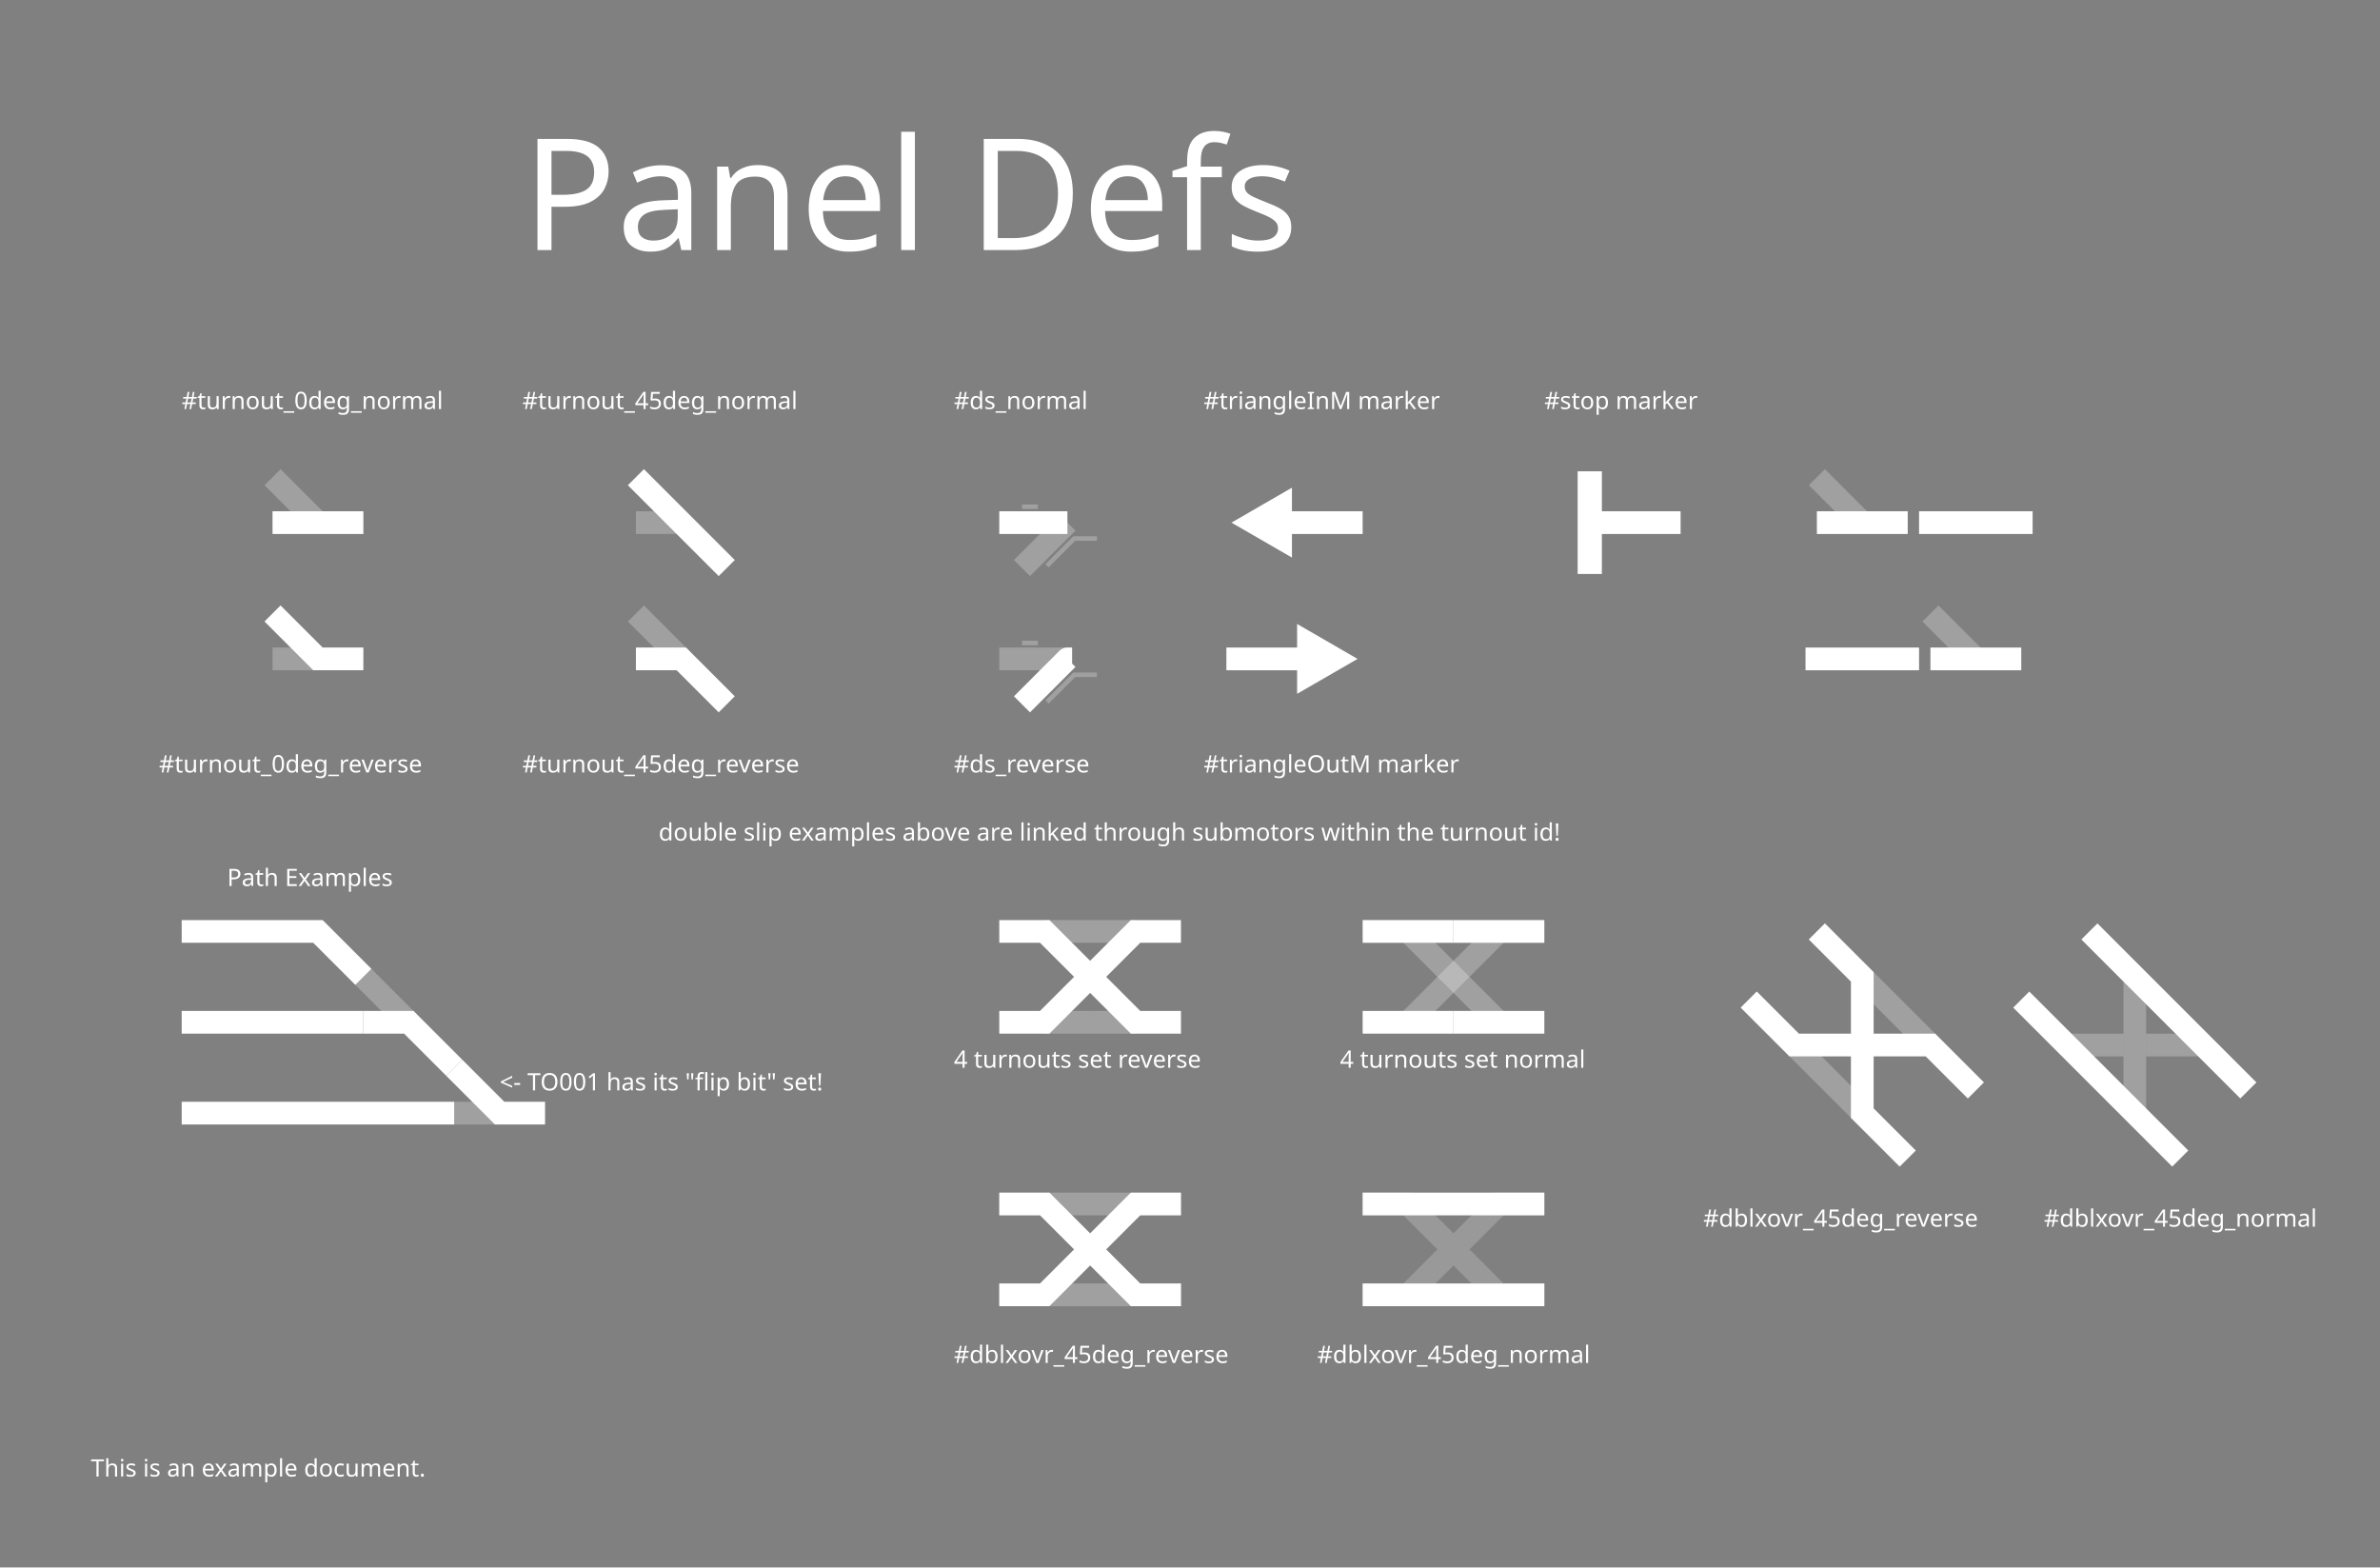
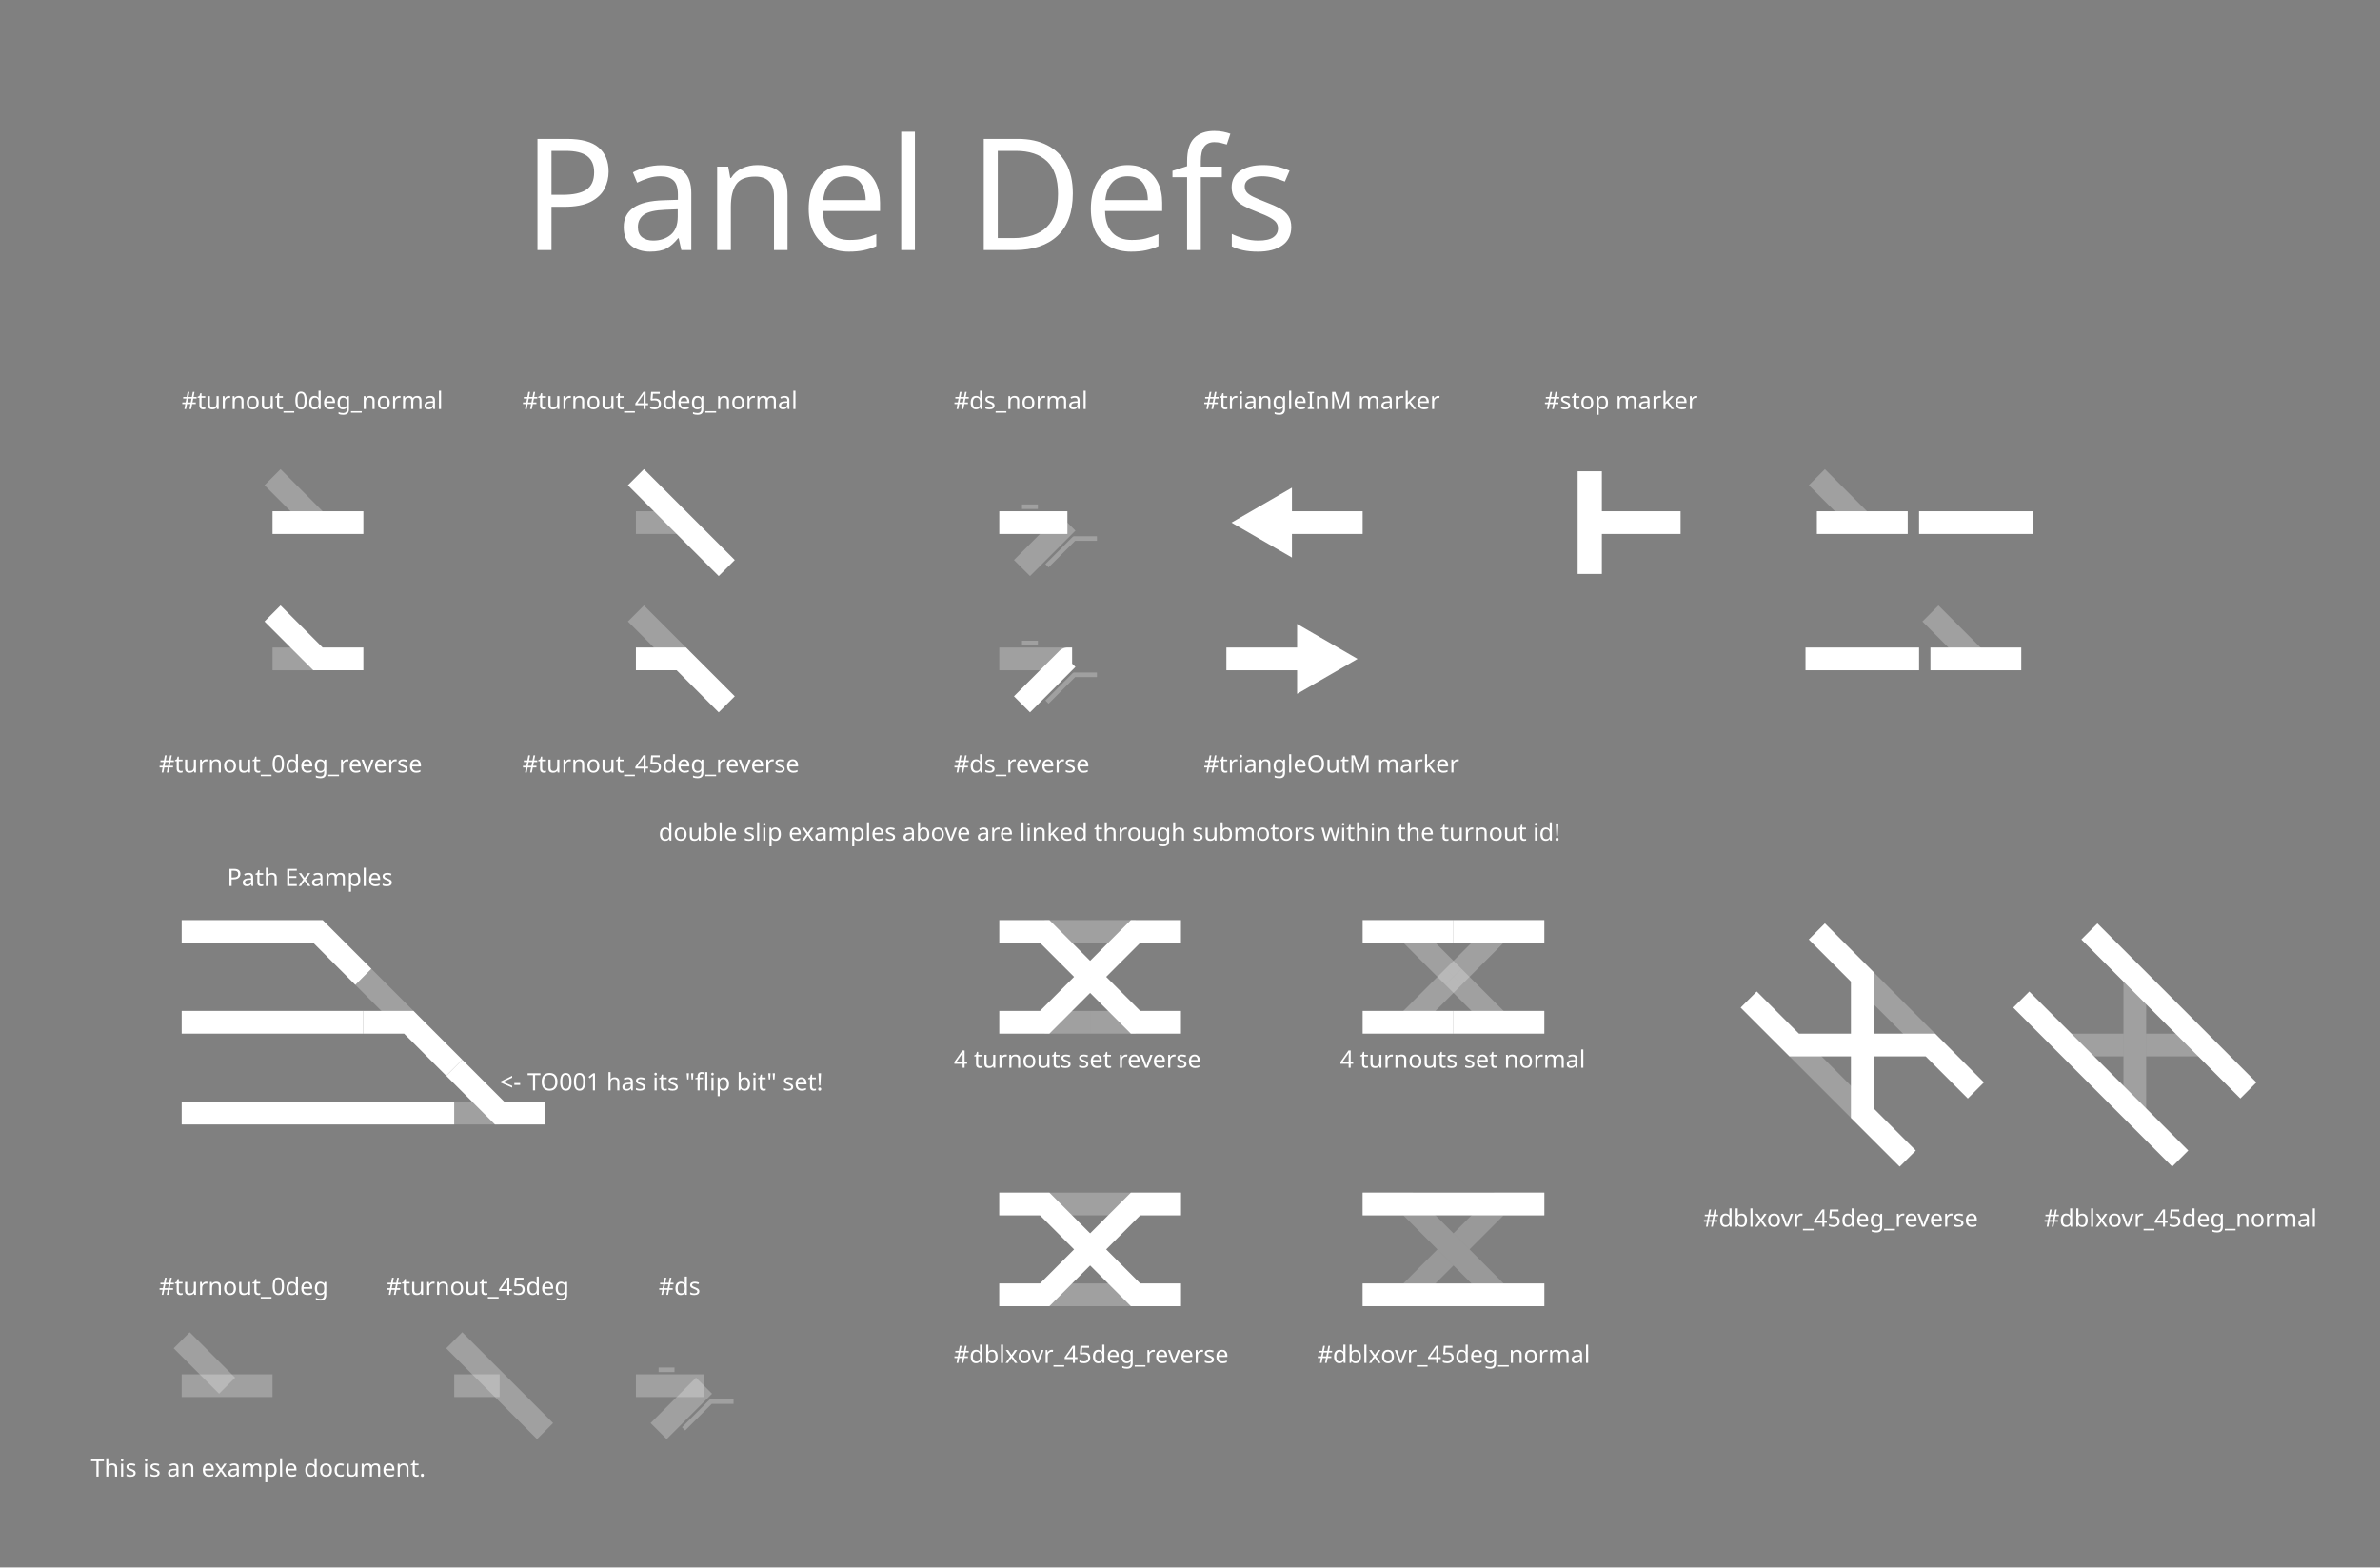
<svg xmlns="http://www.w3.org/2000/svg" xmlns:xlink="http://www.w3.org/1999/xlink" width="1047.958" height="690.115" id="svg2" version="1.1">
  <defs id="defs4">
    <linearGradient id="linearGradient5066">
      <stop style="stop-color:#000000;stop-opacity:0.188;" offset="0" id="stop5068" />
      <stop style="stop-color:#000000;stop-opacity:0;" offset="1" id="stop5070" />
    </linearGradient>
    <linearGradient id="linearGradient4692">
      <stop id="stop4694" offset="0" style="stop-color:#ffffff;stop-opacity:0.753;" />
      <stop id="stop4696" offset="1" style="stop-color:#ffffff;stop-opacity:0;" />
    </linearGradient>
    <linearGradient id="linearGradient4186">
      <stop style="stop-color:#808080;stop-opacity:1;" offset="0" id="stop4188" />
      <stop style="stop-color:#000000;stop-opacity:0;" offset="1" id="stop4190" />
    </linearGradient>
    <linearGradient id="linearGradient4137" paint="solid">
      <stop style="stop-color:#00ff00;stop-opacity:1;" offset="0" id="stop4139" />
    </linearGradient>
    <linearGradient xlink:href="#linearGradient4186" id="linearGradient4976" gradientUnits="userSpaceOnUse" x1="39.5" y1="75.114" x2="70.5" y2="75.114" />
    <linearGradient xlink:href="#linearGradient4186" id="linearGradient4978" gradientUnits="userSpaceOnUse" x1="39.5" y1="75.114" x2="70.5" y2="75.114" />
    <radialGradient xlink:href="#linearGradient4692" id="radialGradient5060" gradientUnits="userSpaceOnUse" cx="55" cy="75.114" fx="55" fy="75.114" r="15" />
    <radialGradient xlink:href="#linearGradient5066" id="radialGradient5064" gradientUnits="userSpaceOnUse" cx="55" cy="75.114" fx="55" fy="75.114" r="15" />
    <radialGradient xlink:href="#linearGradient4692" id="radialGradient4247" gradientUnits="userSpaceOnUse" cx="55" cy="75.114" fx="55" fy="75.114" r="15" />
    <radialGradient xlink:href="#linearGradient5066" id="radialGradient4249" gradientUnits="userSpaceOnUse" cx="55" cy="75.114" fx="55" fy="75.114" r="15" />
    <radialGradient xlink:href="#linearGradient5066" id="radialGradient4251" gradientUnits="userSpaceOnUse" cx="55" cy="75.114" fx="55" fy="75.114" r="15" />
    <linearGradient xlink:href="#linearGradient4186" id="linearGradient4253" gradientUnits="userSpaceOnUse" x1="39.5" y1="75.114" x2="70.5" y2="75.114" />
    <linearGradient xlink:href="#linearGradient4186" id="linearGradient4255" gradientUnits="userSpaceOnUse" x1="39.5" y1="75.114" x2="70.5" y2="75.114" />
    <marker orient="auto" refY="0" refX="0.6" id="TriangleAuthNBMarker" style="overflow:visible">
      <path id="TriangleAuthNBMarkerPath" d="m 5.77,0 -8.65,5 0,-10 8.65,5 z" style="fill:#00ff00;fill-rule:evenodd;stroke:#00ff00;stroke-width:1pt;marker-start:none" transform="scale(0.2,0.2)" />
    </marker>
    <marker orient="auto" refY="0" refX="-0.6" id="TriangleAuthSBMarker" style="overflow:visible">
      <path id="TriangleAuthSBMarkerPath" d="m 5.77,0 -8.65,5 0,-10 8.65,5 z" style="fill:#00ff00;fill-rule:evenodd;stroke:#00ff00;stroke-width:1pt;marker-start:none" transform="scale(-0.2,-0.2)" />
    </marker>
    <marker orient="auto" refY="0" refX="0.6" id="TriangleOccupiedNBMarker" style="overflow:visible">
      <path id="TriangleOccupiedNBMarkerPath" d="m 5.77,0 -8.65,5 0,-10 8.65,5 z" style="fill:#ff0000;fill-rule:evenodd;stroke:#ff0000;stroke-width:1pt;marker-start:none" transform="scale(0.2,0.2)" />
    </marker>
    <marker orient="auto" refY="0" refX="-0.6" id="TriangleOccupiedSBMarker" style="overflow:visible">
      <path id="TriangleOccupiedSBMarkerPath" d="m 5.77,0 -8.65,5 0,-10 8.65,5 z" style="fill:#ff0000;fill-rule:evenodd;stroke:#ff0000;stroke-width:1pt;marker-start:none" transform="scale(-0.2,-0.2)" />
    </marker>
    <marker orient="auto" refY="0" refX="0" id="TriangleOutM" style="overflow:visible">
      <path id="path4051" d="m 5.77,0 -8.65,5 0,-10 8.65,5 z" style="fill:#ffffff;fill-rule:evenodd;stroke:#ffffff;stroke-width:1pt;marker-start:none" transform="scale(0.25,0.25)" />
    </marker>
    <marker orient="auto" refY="0" refX="0" id="StopM" style="overflow:visible">
      <path id="path4078" d="M 0,5.65 0,-5.65" style="fill:none;stroke:#ffffff;stroke-width:2pt" transform="scale(0.4,0.4)" />
    </marker>
    <marker orient="auto" refY="0" refX="0" id="TriangleInM" style="overflow:visible">
      <path id="path4042" d="m 5.77,0 -8.65,5 0,-10 8.65,5 z" style="fill:#ffffff;fill-rule:evenodd;stroke:#ffffff;stroke-width:1pt;marker-start:none" transform="scale(-0.25,-0.25)" />
    </marker>
+     <symbol id="turnout_0deg">
+       <path style="fill:none;stroke:#ffffff;stroke-width:10;stroke-linecap:butt;stroke-linejoin:miter;stroke-miterlimit:4;stroke-opacity:0.25;stroke-dasharray:none" d="m 80,300 40,0" id="path3179" />
+       <path id="path3181" d="m 80,280 20,20" style="fill:none;stroke:#ffffff;stroke-width:10;stroke-linecap:butt;stroke-linejoin:miter;stroke-miterlimit:4;stroke-opacity:0.25;stroke-dasharray:none" />
+     </symbol>
+     <symbol id="turnout_45deg">
+       <path id="path3201" d="m 260,360 40,40" style="fill:none;stroke:#ffffff;stroke-width:10;stroke-linecap:butt;stroke-linejoin:miter;stroke-miterlimit:4;stroke-opacity:0.25;stroke-dasharray:none" />
+       <path style="fill:none;stroke:#ffffff;stroke-width:10;stroke-linecap:butt;stroke-linejoin:miter;stroke-miterlimit:4;stroke-opacity:0.25;stroke-dasharray:none" d="m 260,380 20,0" id="path3203" />
+     </symbol>
+     <symbol id="ds">
+       <path id="path3193" d="m 200,520 30,0" style="fill:none;stroke:#ffffff;stroke-width:10;stroke-linecap:butt;stroke-linejoin:miter;stroke-miterlimit:4;stroke-opacity:0.25;stroke-dasharray:none" />
+       <path id="path3195" d="m 210,500 20,20" style="fill:none;stroke:#ffffff;stroke-width:10;stroke-linecap:butt;stroke-linejoin:round;stroke-miterlimit:4;stroke-opacity:0.25;stroke-dasharray:none" />
+       <use height="690.115" width="1047.958" y="0" x="0" xlink:href="#doubleslip_guard" id="use3197" />
+     </symbol>
    <symbol id="turnout_0deg_normal">
      <path id="turnout_0deg_normalSelected" d="m 80,300 40,0" style="fill:none;stroke:#ffffff;stroke-width:10;stroke-linecap:butt;stroke-linejoin:miter;stroke-miterlimit:4;stroke-opacity:1;stroke-dasharray:none;cursor:pointer" />
      <path style="fill:none;stroke:#ffffff;stroke-width:10;stroke-linecap:butt;stroke-linejoin:miter;stroke-miterlimit:4;stroke-opacity:0.25;stroke-dasharray:none;cursor:pointer" d="m 80,280 20,20" id="turnout_0deg_reverseUnselected" />
    </symbol>
    <symbol id="turnout_0deg_reverse">
      <path style="fill:none;stroke:#ffffff;stroke-width:10;stroke-linecap:butt;stroke-linejoin:miter;stroke-miterlimit:4;stroke-opacity:1;stroke-dasharray:none;cursor:pointer" d="m 80,280 20,20 20,0" id="turnout_0deg_reverseSelected" />
      <path id="turnout_0deg_normalUnselected" d="m 80,300 20,0" style="fill:none;stroke:#ffffff;stroke-width:10;stroke-linecap:butt;stroke-linejoin:miter;stroke-miterlimit:4;stroke-opacity:0.25;stroke-dasharray:none;cursor:pointer" />
    </symbol>
    <symbol id="turnout_45deg_reverse">
      <path id="turnout_45deg_reverseSelected" d="m 260,380 20,0 20,20" style="fill:none;stroke:#ffffff;stroke-width:10;stroke-linecap:butt;stroke-linejoin:miter;stroke-miterlimit:4;stroke-opacity:1;stroke-dasharray:none;cursor:pointer" />
      <path style="fill:none;stroke:#ffffff;stroke-width:10;stroke-linecap:butt;stroke-linejoin:miter;stroke-miterlimit:4;stroke-opacity:0.25;stroke-dasharray:none;cursor:pointer" d="m 260,360 20,20" id="turnout_45deg_normalUnselected" />
    </symbol>
    <symbol id="turnout_45deg_normal">
      <path style="fill:none;stroke:#ffffff;stroke-width:10;stroke-linecap:butt;stroke-linejoin:miter;stroke-miterlimit:4;stroke-opacity:1;stroke-dasharray:none;cursor:pointer" d="m 260,360 40,40" id="turnout_45deg_normalSelected" />
      <path id="turnout_45deg_reverseUnselected" d="m 260,380 20,0" style="fill:none;stroke:#ffffff;stroke-width:10;stroke-linecap:butt;stroke-linejoin:miter;stroke-miterlimit:4;stroke-opacity:0.25;stroke-dasharray:none;cursor:pointer" />
    </symbol>
    <symbol id="ds_normal">
      <path style="fill:none;stroke:#ffffff;stroke-width:10;stroke-linecap:butt;stroke-linejoin:miter;stroke-miterlimit:4;stroke-opacity:1;stroke-dasharray:none;cursor:pointer" d="m 200,520 30,0" id="ds_normal_selected" />
      <path style="fill:none;stroke:#ffffff;stroke-width:10;stroke-linecap:butt;stroke-linejoin:round;stroke-miterlimit:4;stroke-opacity:0.25;stroke-dasharray:none;cursor:pointer" d="m 210,500 20,20" id="ds_normal_unselected" />
      <use id="ds_normal_guard" xlink:href="#doubleslip_guard" x="0" y="0" width="1047.958" height="690.115" />
    </symbol>
    <symbol id="ds_reverse">
      <path id="ds_reverse_selected" d="m 210,500 20,20 2.071,0" style="fill:none;stroke:#ffffff;stroke-width:10;stroke-linecap:butt;stroke-linejoin:round;stroke-miterlimit:4;stroke-opacity:1;stroke-dasharray:none;cursor:pointer" />
      <path id="ds_reverse_unselected" d="m 200,520 30,0" style="fill:none;stroke:#ffffff;stroke-width:10;stroke-linecap:butt;stroke-linejoin:miter;stroke-miterlimit:4;stroke-opacity:0.25;stroke-dasharray:none;cursor:pointer" />
      <use height="690.115" width="1047.958" y="0" x="0" xlink:href="#doubleslip_guard" id="ds_reverse_guard" />
    </symbol>
    <symbol id="doubleslip_guard">
      <path style="fill:none;stroke:#ffffff;stroke-width:2;stroke-linecap:butt;stroke-linejoin:round;stroke-miterlimit:4;stroke-opacity:0.25;stroke-dasharray:none;cursor:pointer" d="m 221,501 12,12 10,0" id="path3187" />
      <path id="path3189" d="m 210,527 7,0" style="fill:none;stroke:#ffffff;stroke-width:2;stroke-linecap:butt;stroke-linejoin:round;stroke-miterlimit:4;stroke-opacity:0.25;stroke-dasharray:none;cursor:pointer" />
    </symbol>
    <symbol id="dblxovr_0deg_normal">
      <path style="opacity:0.203;fill:none;stroke:#ffffff;stroke-width:10;stroke-linecap:butt;stroke-linejoin:miter;stroke-miterlimit:4;stroke-opacity:1;stroke-dasharray:none;cursor:pointer" d="m 600,574.094 20,0 40,-40 20,0" id="path3963" />
      <path style="fill:none;stroke:#ffffff;stroke-width:10;stroke-linecap:butt;stroke-linejoin:miter;stroke-miterlimit:4;stroke-opacity:1;stroke-dasharray:none;cursor:pointer" d="m 600,534.094 80,0" id="path3965" />
      <path id="path3967" d="m 600,534.094 20,0 16.461,16.461" style="opacity:0.198;fill:none;stroke:#ffffff;stroke-width:10;stroke-linecap:butt;stroke-linejoin:miter;stroke-miterlimit:4;stroke-opacity:1;stroke-dasharray:none;cursor:pointer" />
      <path id="path3969" d="m 600,574.094 80,0" style="fill:none;stroke:#ffffff;stroke-width:10;stroke-linecap:butt;stroke-linejoin:miter;stroke-miterlimit:4;stroke-opacity:1;stroke-dasharray:none;cursor:pointer" />
      <path style="opacity:0.198;fill:none;stroke:#ffffff;stroke-width:10;stroke-linecap:butt;stroke-linejoin:miter;stroke-miterlimit:4;stroke-opacity:1;stroke-dasharray:none;cursor:pointer" d="m 680,574.094 -20,0 -16.461,-16.461" id="path3973" />
    </symbol>
    <symbol id="dblxovr_0deg_reverse">
      <path transform="translate(0,3.979257)" id="path3953" d="m 600,570.115 20,0 40,-40 20,0" style="fill:none;stroke:#ffffff;stroke-width:10;stroke-linecap:butt;stroke-linejoin:miter;stroke-miterlimit:4;stroke-opacity:1;stroke-dasharray:none;cursor:pointer" />
      <path id="path3959" d="m 600,574.094 80,0" style="opacity:0.25;fill:none;stroke:#ffffff;stroke-width:10;stroke-linecap:butt;stroke-linejoin:miter;stroke-miterlimit:4;stroke-opacity:1;stroke-dasharray:none;cursor:pointer" />
      <path style="fill:none;stroke:#ffffff;stroke-width:10;stroke-linecap:butt;stroke-linejoin:miter;stroke-miterlimit:4;stroke-opacity:1;stroke-dasharray:none;cursor:pointer" d="m 600,534.094 20,0 40,40 20,0" id="path3955" />
      <path style="opacity:0.25;fill:none;stroke:#ffffff;stroke-width:10;stroke-linecap:butt;stroke-linejoin:miter;stroke-miterlimit:4;stroke-opacity:1;stroke-dasharray:none;cursor:pointer" d="m 600,534.094 80,0" id="path3961" />
    </symbol>
    <symbol id="dblxovr_45deg_normal">
      <path style="opacity:0.25;fill:none;stroke:#ffffff;stroke-width:10;stroke-linecap:butt;stroke-linejoin:miter;stroke-miterlimit:4;stroke-opacity:1;stroke-dasharray:none;cursor:pointer" d="m 740,594.094 0,25" id="path3916" />
      <path style="opacity:0.25;fill:none;stroke:#ffffff;stroke-width:10;stroke-linecap:butt;stroke-linejoin:miter;stroke-miterlimit:4;stroke-opacity:1;stroke-dasharray:none;cursor:pointer" d="m 710,624.094 60,0" id="path3918" />
      <path style="fill:none;stroke:#ffffff;stroke-width:10;stroke-linecap:butt;stroke-linejoin:miter;stroke-miterlimit:4;stroke-opacity:1;stroke-dasharray:none;cursor:pointer" d="m 720,574.094 70,70" id="path3920" />
      <path id="path3922" d="m 690,604.094 70,70" style="fill:none;stroke:#ffffff;stroke-width:10;stroke-linecap:butt;stroke-linejoin:miter;stroke-miterlimit:4;stroke-opacity:1;stroke-dasharray:none;cursor:pointer" />
      <path id="path3924" d="m 740,629.094 0,25" style="opacity:0.25;fill:none;stroke:#ffffff;stroke-width:10;stroke-linecap:butt;stroke-linejoin:miter;stroke-miterlimit:4;stroke-opacity:1;stroke-dasharray:none;cursor:pointer" />
    </symbol>
    <symbol id="dblxovr_45deg_reverse">
      <path id="path3122" d="m 720,574.094 20,20 0,60 20,20" style="fill:none;stroke:#ffffff;stroke-width:10;stroke-linecap:butt;stroke-linejoin:miter;stroke-miterlimit:4;stroke-opacity:1;stroke-dasharray:none;cursor:pointer" />
      <path id="path3124" d="m 690,604.094 20,20 60,0 20,20" style="fill:none;stroke:#ffffff;stroke-width:10;stroke-linecap:butt;stroke-linejoin:miter;stroke-miterlimit:4;stroke-opacity:1;stroke-dasharray:none;cursor:pointer" />
      <path id="path3912" d="m 720,574.094 70,70" style="opacity:0.25;fill:none;stroke:#ffffff;stroke-width:10;stroke-linecap:butt;stroke-linejoin:miter;stroke-miterlimit:4;stroke-opacity:1;stroke-dasharray:none;cursor:pointer" />
      <path style="opacity:0.25;fill:none;stroke:#ffffff;stroke-width:10;stroke-linecap:butt;stroke-linejoin:miter;stroke-miterlimit:4;stroke-opacity:1;stroke-dasharray:none;cursor:pointer" d="m 690,604.094 70,70" id="path3914" />
    </symbol>
  </defs>
  <g id="backgroundLayer" transform="translate(0,-312.2469)">
    <rect style="fill:#808080;fill-opacity:1;fill-rule:evenodd;stroke:none" id="panelBackground" width="1047.958" height="690.115" x="0" y="312.247" />
  </g>
  <g id="industrialTrackLayer" transform="translate(0,-3.979257)">
    <use x="0" y="0" xlink:href="#turnout_0deg_reverse" id="TO468" transform="translate(40,-5.905997)" width="1047.958" height="740.115">
      </use>
    <use height="740.115" width="1047.958" transform="translate(40,-65.906)" id="TO467" xlink:href="#turnout_0deg_normal" y="0" x="0">
      </use>
    <use x="0" y="0" xlink:href="#turnout_45deg_normal" id="TO470" transform="translate(20,-145.906)" width="1047.958" height="740.115">
      </use>
    <use height="740.115" width="1047.958" transform="translate(20,-85.906)" id="TO472" xlink:href="#turnout_45deg_reverse" y="0" x="0">
      </use>
    <use height="690.115" width="1047.958" transform="matrix(1,0,0,-1,240,814.094)" id="TO518B" xlink:href="#ds_reverse" y="0" x="0">
      </use>
    <text xml:space="preserve" style="font-size:10.575px;font-style:normal;font-weight:normal;line-height:125%;letter-spacing:0px;word-spacing:0px;fill:#ffffff;fill-opacity:1;stroke:none;font-family:Sans" x="80" y="184.094" id="text3182">
      <tspan id="tspan3184" x="80" y="184.094">#turnout_0deg_normal</tspan>
    </text>
    <text id="text3972" y="344.094" x="70" style="font-size:10.575px;font-style:normal;font-weight:normal;line-height:125%;letter-spacing:0px;word-spacing:0px;fill:#ffffff;fill-opacity:1;stroke:none;font-family:Sans" xml:space="preserve">
      <tspan y="344.094" x="70" id="tspan3974">#turnout_0deg_reverse</tspan>
    </text>
    <text id="text3976" y="184.094" x="230" style="font-size:10.575px;font-style:normal;font-weight:normal;line-height:125%;letter-spacing:0px;word-spacing:0px;fill:#ffffff;fill-opacity:1;stroke:none;font-family:Sans" xml:space="preserve">
      <tspan y="184.094" x="230" id="tspan3978">#turnout_45deg_normal</tspan>
    </text>
    <text xml:space="preserve" style="font-size:10.575px;font-style:normal;font-weight:normal;line-height:125%;letter-spacing:0px;word-spacing:0px;fill:#ffffff;fill-opacity:1;stroke:none;font-family:Sans" x="230" y="344.094" id="text3980">
      <tspan id="tspan3982" x="230" y="344.094">#turnout_45deg_reverse</tspan>
    </text>
    <use x="0" y="0" xlink:href="#ds_normal" id="TO518A" transform="matrix(1,0,0,-1,240,754.094)" width="1047.958" height="690.115">
      </use>
    <text xml:space="preserve" style="font-size:10.575px;font-style:normal;font-weight:normal;line-height:125%;letter-spacing:0px;word-spacing:0px;fill:#ffffff;fill-opacity:1;stroke:none;font-family:Sans" x="420" y="184.094" id="text3988">
      <tspan id="tspan3990" x="420" y="184.094">#ds_normal</tspan>
    </text>
    <text id="text3992" y="344.094" x="420" style="font-size:10.575px;font-style:normal;font-weight:normal;line-height:125%;letter-spacing:0px;word-spacing:0px;fill:#ffffff;fill-opacity:1;stroke:none;font-family:Sans" xml:space="preserve">
      <tspan y="344.094" x="420" id="tspan3994">#ds_reverse</tspan>
    </text>
    <text id="panelTitle" y="114.094" x="230" style="font-size:68.565px;font-style:normal;font-weight:normal;line-height:125%;letter-spacing:0px;word-spacing:0px;fill:#ffffff;fill-opacity:1;stroke:none;font-family:Sans" xml:space="preserve">
      <tspan y="114.094" x="230" id="tspan4042">Panel Defs</tspan>
    </text>
    <text id="panelStatus" y="654.094" x="40" style="font-size:10.575px;font-style:normal;font-weight:normal;line-height:125%;letter-spacing:0px;word-spacing:0px;fill:#ffffff;fill-opacity:1;stroke:none;font-family:Sans" xml:space="preserve">
      <tspan y="654.094" x="40" id="tspan3077">This is an example document.</tspan>
    </text>
    <path style="fill:none;stroke:#ffffff;stroke-width:10;stroke-linecap:butt;stroke-linejoin:miter;stroke-opacity:1;stroke-miterlimit:4;stroke-dasharray:none;marker-start:url(#TriangleInM)" d="m 560,230.115 40,0 0,0" id="path3045" transform="translate(0,3.979257)" />
    <text id="text4205" y="184.094" x="530" style="font-size:10.575px;font-style:normal;font-weight:normal;line-height:125%;letter-spacing:0px;word-spacing:0px;fill:#ffffff;fill-opacity:1;stroke:none;font-family:Sans" xml:space="preserve">
      <tspan y="184.094" x="530" id="tspan4209">#triangleInM marker</tspan>
    </text>
    <path id="path4213" d="m 540,294.094 40,0 0,0" style="fill:none;stroke:#ffffff;stroke-width:10;stroke-linecap:butt;stroke-linejoin:miter;stroke-miterlimit:4;stroke-opacity:1;stroke-dasharray:none;marker-start:none;marker-end:url(#TriangleOutM)" />
    <text xml:space="preserve" style="font-size:10.575px;font-style:normal;font-weight:normal;line-height:125%;letter-spacing:0px;word-spacing:0px;fill:#ffffff;fill-opacity:1;stroke:none;font-family:Sans" x="530" y="344.094" id="text4587">
      <tspan id="tspan4589" x="530" y="344.094">#triangleOutM marker</tspan>
    </text>
    <path id="path4591" d="m 700,234.094 40,0 0,0" style="fill:none;stroke:#ffffff;stroke-width:10;stroke-linecap:butt;stroke-linejoin:miter;stroke-miterlimit:4;stroke-opacity:1;stroke-dasharray:none;marker-start:url(#StopM)" />
    <text xml:space="preserve" style="font-size:10.575px;font-style:normal;font-weight:normal;line-height:125%;letter-spacing:0px;word-spacing:0px;fill:#ffffff;fill-opacity:1;stroke:none;font-family:Sans" x="680" y="184.094" id="text4779">
      <tspan id="tspan4781" x="680" y="184.094">#stop marker</tspan>
    </text>
    <use height="740.115" width="1047.958" transform="translate(120,194.094)" id="TO001" xlink:href="#turnout_0deg_reverse" y="0" x="0">
      </use>
    <use x="0" y="0" xlink:href="#turnout_45deg_reverse" id="TO002" transform="translate(-100,74.09401)" width="1047.958" height="740.115">
      </use>
    <path id="path3062" d="m 80,414.094 60,0 20,20" style="fill:none;stroke:#ffffff;stroke-width:10;stroke-linecap:butt;stroke-linejoin:miter;stroke-miterlimit:4;stroke-opacity:1;stroke-dasharray:none;marker-start:none" />
    <path style="fill:none;stroke:#ffffff;stroke-width:10;stroke-linecap:butt;stroke-linejoin:miter;stroke-miterlimit:4;stroke-opacity:1;stroke-dasharray:none;marker-start:none" d="m 80,454.094 80,0 0,0" id="path4036" />
    <path id="path4038" d="m 80,494.094 120,0 0,0" style="fill:none;stroke:#ffffff;stroke-width:10;stroke-linecap:butt;stroke-linejoin:miter;stroke-miterlimit:4;stroke-opacity:1;stroke-dasharray:none;marker-start:none" />
    <text xml:space="preserve" style="font-size:10.575px;font-style:normal;font-weight:normal;line-height:125%;letter-spacing:0px;word-spacing:0px;fill:#ffffff;fill-opacity:1;stroke:none;font-family:Sans" x="100" y="394.094" id="text4041">
      <tspan id="tspan4043" x="100" y="394.094">Path Examples</tspan>
    </text>
    <text id="text3063" y="484.094" x="220" style="font-size:10.575px;font-style:normal;font-weight:normal;line-height:125%;letter-spacing:0px;word-spacing:0px;fill:#ffffff;fill-opacity:1;stroke:none;font-family:Sans" xml:space="preserve">
      <tspan y="484.094" x="220" id="tspan3065">&lt;- TO001 has its "flip bit" set!</tspan>
    </text>
    <text xml:space="preserve" style="font-size:10.575px;font-style:normal;font-weight:normal;line-height:125%;letter-spacing:0px;word-spacing:0px;fill:#ffffff;fill-opacity:1;stroke:none;font-family:Sans" x="290" y="374.094" id="text3065">
      <tspan id="tspan3067" x="290" y="374.094">double slip examples above are linked through submotors within the turnout id!</tspan>
    </text>
    <use x="0" y="0" xlink:href="#turnout_0deg_normal" id="TO998D" transform="translate(560,154.094)" width="1047.958" height="740.115">
      </use>
    <use height="740.115" width="1047.958" transform="matrix(-1,0,0,-1,720,714.094)" id="TO998A" xlink:href="#turnout_0deg_normal" y="0" x="0">
      </use>
    <use x="0" y="0" xlink:href="#turnout_0deg_normal" id="TO998C" transform="matrix(-1,0,0,1,720,154.094)" width="1047.958" height="740.115">
      </use>
    <use height="740.115" width="1047.958" transform="matrix(1,0,0,-1,560,714.094)" id="TO998B" xlink:href="#turnout_0deg_normal" y="0" x="0">
      </use>
    <use height="740.115" width="1047.958" transform="translate(400,154.094)" id="xxx2" xlink:href="#turnout_0deg_reverse" y="0" x="0">
      </use>
    <use x="0" y="0" xlink:href="#turnout_0deg_reverse" id="TO999A" transform="matrix(-1,0,0,-1,560,714.094)" width="1047.958" height="740.115">
      </use>
    <use height="740.115" width="1047.958" transform="matrix(-1,0,0,1,560,154.094)" id="xxx1" xlink:href="#turnout_0deg_reverse" y="0" x="0">
      </use>
    <use x="0" y="0" xlink:href="#turnout_0deg_reverse" id="TO999B" transform="matrix(1,0,0,-1,400,714.094)" width="1047.958" height="740.115">
      </use>
    <use x="0" y="0" xlink:href="#dblxovr_0deg_reverse" id="TO997" transform="matrix(-1,0,0,1,1120,3.0937499e-6)" width="1047.958" height="740.115">
      </use>
    <use height="740.115" width="1047.958" transform="matrix(-1,0,0,1,1280,3.0937499e-6)" id="TO996" xlink:href="#dblxovr_0deg_normal" y="0" x="0">
      </use>
    <use x="0" y="0" xlink:href="#dblxovr_45deg_normal" id="TO994" transform="matrix(0,-1,-1,0,1564.094,1204.094)" width="1047.958" height="740.115">
      </use>
    <use height="740.115" width="1047.958" transform="matrix(0,-1,-1,0,1444.094,1204.094)" id="TO995" xlink:href="#dblxovr_45deg_reverse" y="0" x="0">
      </use>
    <text id="text3113" y="604.094" x="420" style="font-size:10.575px;font-style:normal;font-weight:normal;line-height:125%;letter-spacing:0px;word-spacing:0px;fill:#ffffff;fill-opacity:1;stroke:none;font-family:Sans" xml:space="preserve">
      <tspan y="604.094" x="420" id="tspan3115">#dblxovr_45deg_reverse</tspan>
    </text>
    <text xml:space="preserve" style="font-size:10.575px;font-style:normal;font-weight:normal;line-height:125%;letter-spacing:0px;word-spacing:0px;fill:#ffffff;fill-opacity:1;stroke:none;font-family:Sans" x="580" y="604.094" id="text3117">
      <tspan id="tspan3119" x="580" y="604.094">#dblxovr_45deg_normal</tspan>
    </text>
    <text id="text3121" y="544.094" x="750" style="font-size:10.575px;font-style:normal;font-weight:normal;line-height:125%;letter-spacing:0px;word-spacing:0px;fill:#ffffff;fill-opacity:1;stroke:none;font-family:Sans" xml:space="preserve">
      <tspan y="544.094" x="750" id="tspan3123">#dblxovr_45deg_reverse</tspan>
    </text>
    <text xml:space="preserve" style="font-size:10.575px;font-style:normal;font-weight:normal;line-height:125%;letter-spacing:0px;word-spacing:0px;fill:#ffffff;fill-opacity:1;stroke:none;font-family:Sans" x="900" y="544.094" id="text3125">
      <tspan id="tspan3127" x="900" y="544.094">#dblxovr_45deg_normal</tspan>
    </text>
    <text xml:space="preserve" style="font-size:10.575px;font-style:normal;font-weight:normal;line-height:125%;letter-spacing:0px;word-spacing:0px;fill:#ffffff;fill-opacity:1;stroke:none;font-family:Sans" x="420" y="474.094" id="text3129">
      <tspan id="tspan3131" x="420" y="474.094">4 turnouts set reverse</tspan>
    </text>
    <text id="text3133" y="474.094" x="590" style="font-size:10.575px;font-style:normal;font-weight:normal;line-height:125%;letter-spacing:0px;word-spacing:0px;fill:#ffffff;fill-opacity:1;stroke:none;font-family:Sans" xml:space="preserve">
      <tspan y="474.094" x="590" id="tspan3135">4 turnouts set normal</tspan>
    </text>
    <use x="0" y="0" xlink:href="#turnout_0deg_normal" id="use3133" transform="translate(720,-65.906)" width="1047.958" height="740.115">
      </use>
    <use height="740.115" width="1047.958" transform="translate(770,-5.905997)" id="use3137" xlink:href="#turnout_0deg_normal" y="0" x="0">
      </use>
    <path id="path3129" d="m 850,234.094 40,0 0,0" style="fill:none;stroke:#ffffff;stroke-width:10;stroke-linecap:square;stroke-linejoin:miter;stroke-miterlimit:4;stroke-opacity:1;stroke-dasharray:none;marker-end:none;marker-start:url(#TriangleSBMarker)" />
    <path style="fill:none;stroke:#ffffff;stroke-width:10;stroke-linecap:square;stroke-linejoin:miter;stroke-miterlimit:4;stroke-opacity:1;stroke-dasharray:none;marker-end:url(#TriangleNBMarker);marker-start:none" d="m 800,294.094 40,0 0,0" id="path3131" />
+     <use x="0" y="0" xlink:href="#turnout_0deg" id="use3161" transform="translate(0,314.094)" width="1047.958" height="740.115">
+       </use>
+     <use height="740.115" width="1047.958" transform="translate(-60,234.094)" id="use3165" xlink:href="#turnout_45deg" y="0" x="0">
+       </use>
+     <text id="text3169" y="574.094" x="70" style="font-size:10.575px;font-style:normal;font-weight:normal;line-height:125%;letter-spacing:0px;word-spacing:0px;fill:#ffffff;fill-opacity:1;stroke:none;font-family:Sans" xml:space="preserve">
+       <tspan y="574.094" x="70" id="tspan3171">#turnout_0deg</tspan>
+     </text>
+     <text xml:space="preserve" style="font-size:10.575px;font-style:normal;font-weight:normal;line-height:125%;letter-spacing:0px;word-spacing:0px;fill:#ffffff;fill-opacity:1;stroke:none;font-family:Sans" x="170" y="574.094" id="text3173">
+       <tspan id="tspan3175" x="170" y="574.094">#turnout_45deg</tspan>
+     </text>
+     <use height="690.115" width="1047.958" transform="matrix(1,0,0,-1,80,1134.094)" id="use3183" xlink:href="#ds" y="0" x="0">
+       </use>
+     <text id="text3187" y="574.094" x="290" style="font-size:10.575px;font-style:normal;font-weight:normal;line-height:125%;letter-spacing:0px;word-spacing:0px;fill:#ffffff;fill-opacity:1;stroke:none;font-family:Sans" xml:space="preserve">
+       <tspan y="574.094" x="290" id="tspan3189">#ds</tspan>
+     </text>
  </g>
</svg>
